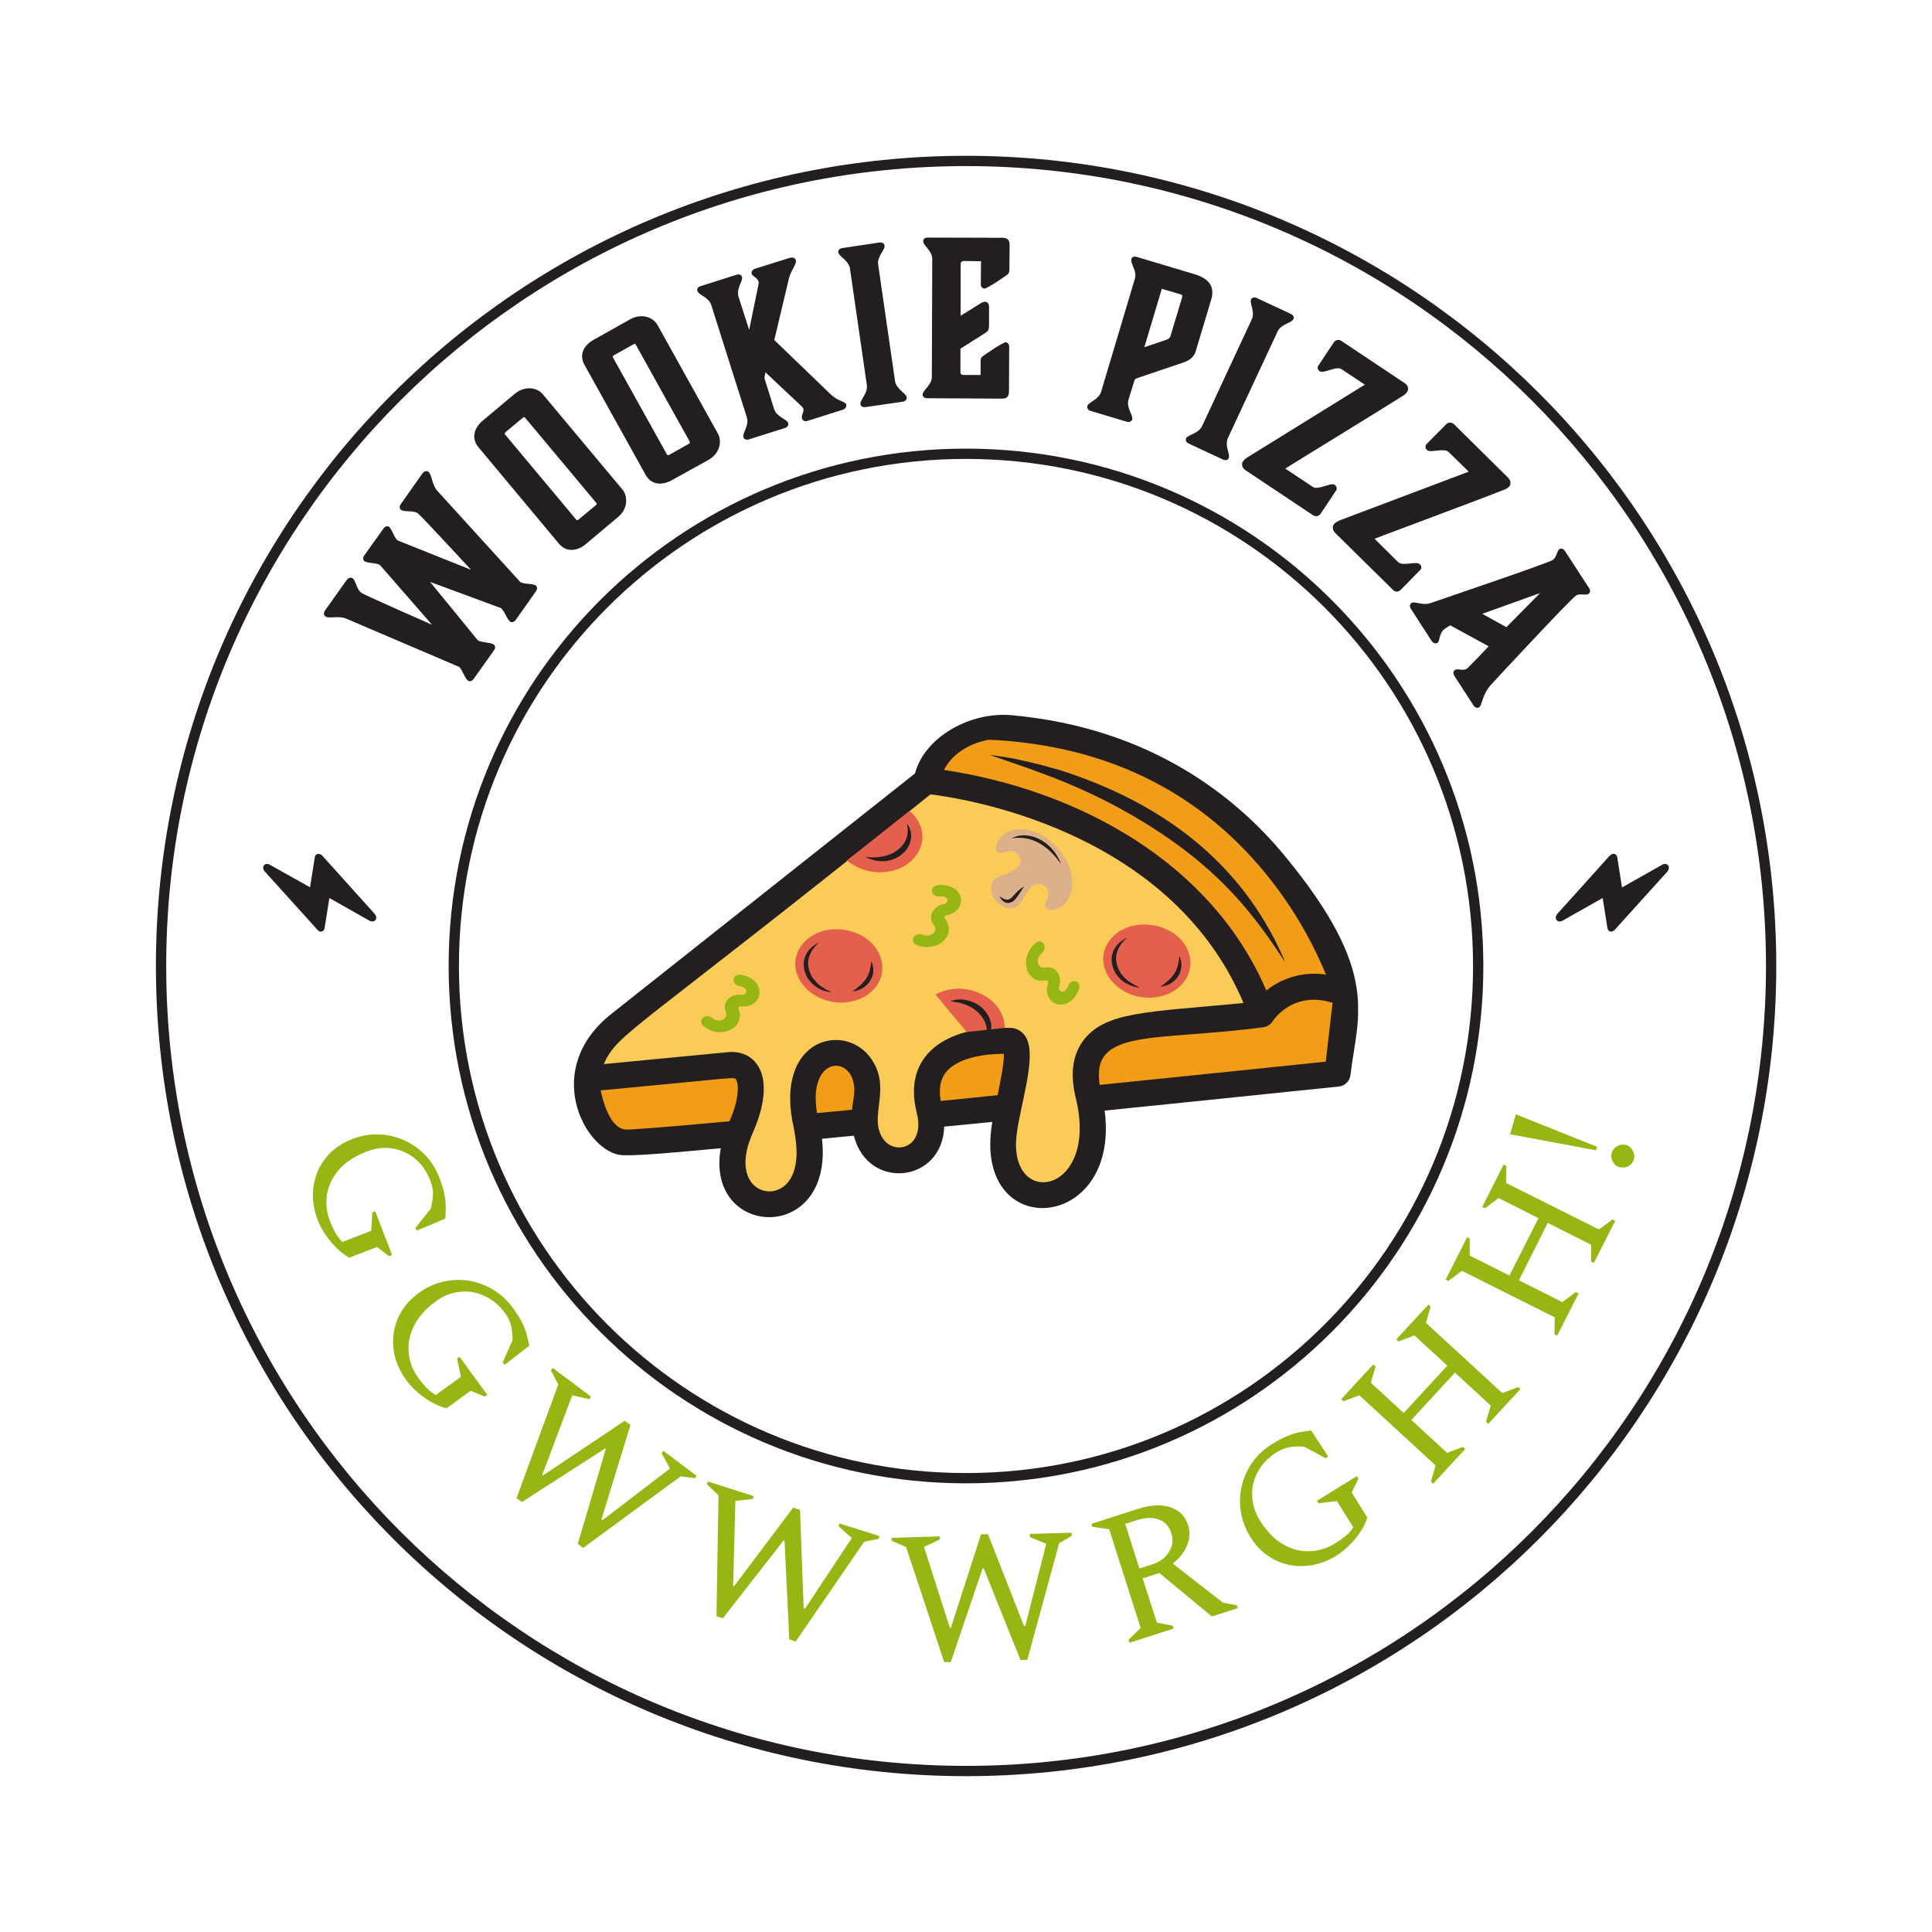
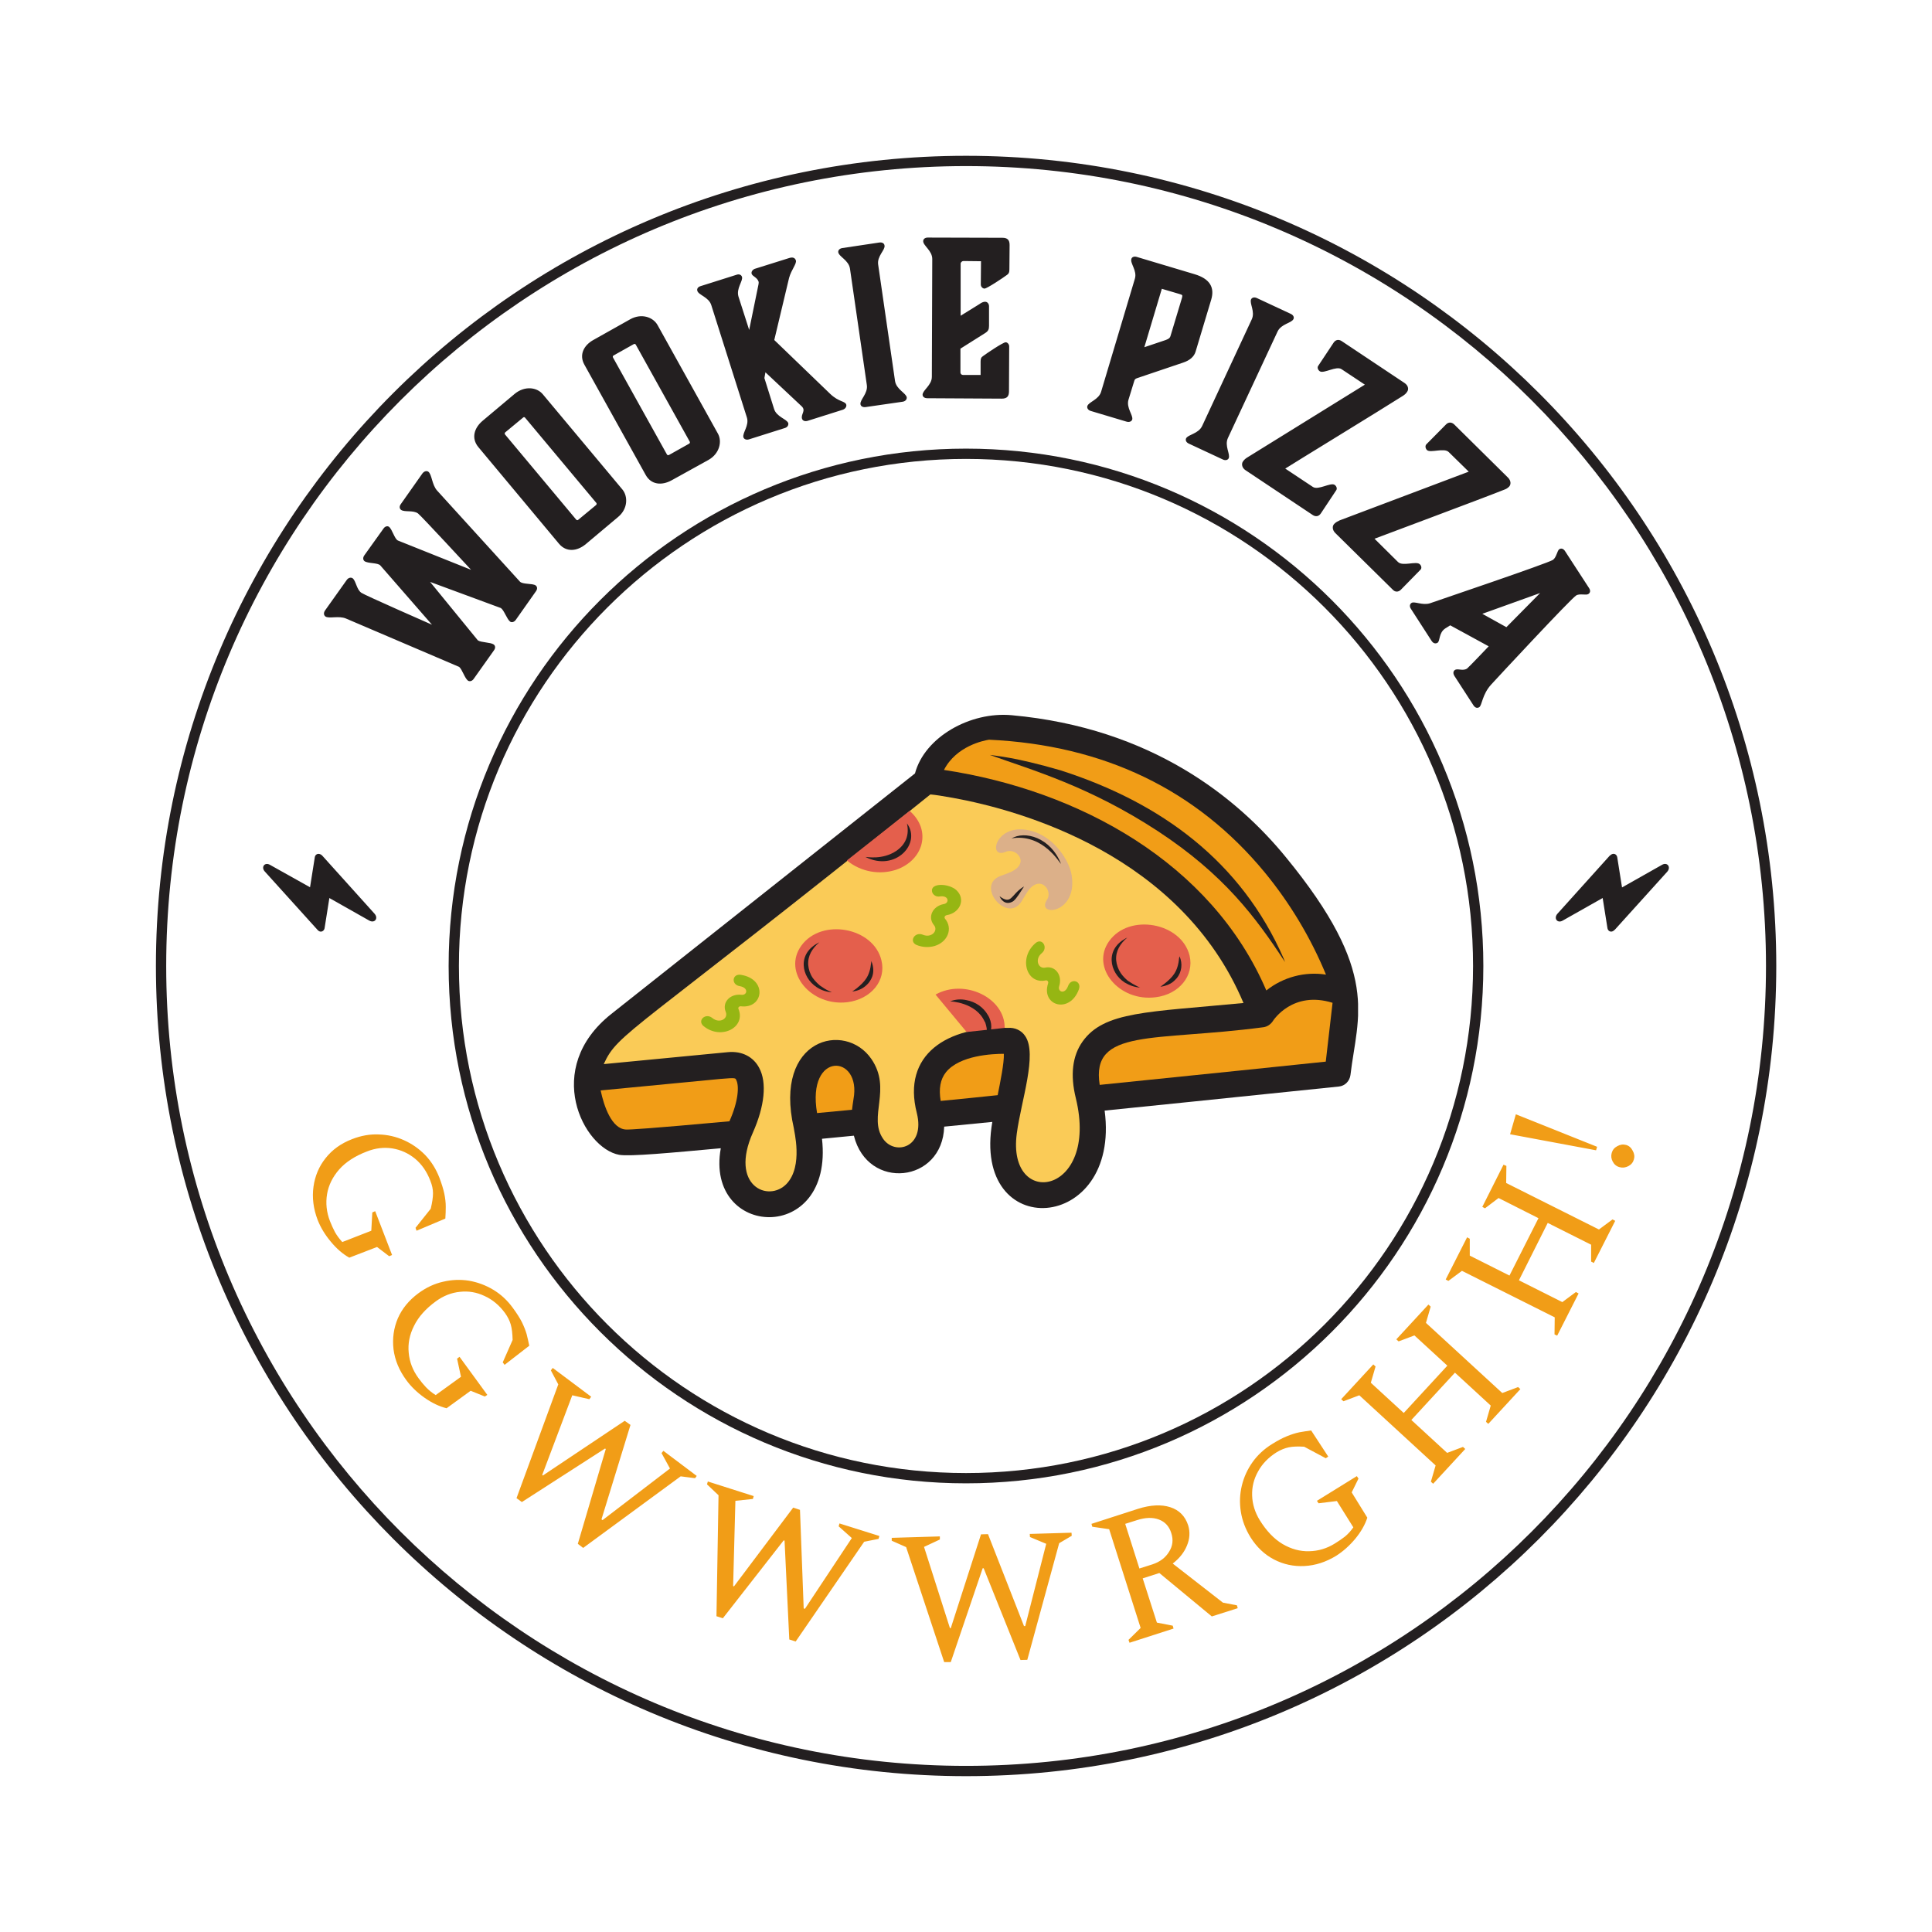
<svg xmlns="http://www.w3.org/2000/svg" version="1.1" viewBox="0 0 9.392 9.392">
  <g transform="matrix(1,0,0,1,2.789958,3.474903)">
    <rect width="9.392" height="9.392" x="-2.79" y="-3.475" fill="transparent" />
    <g>
      <path d=" M -0.855 -0.847 C -0.872 -0.854 -0.883 -0.902 -0.899 -0.914 C -0.906 -0.919 -0.918 -0.917 -0.926 -0.905 L -1.019 -0.775 C -1.027 -0.764 -1.025 -0.752 -1.018 -0.747 C -1.002 -0.735 -0.953 -0.74 -0.941 -0.726 L -0.69 -0.438 C -0.69 -0.438 -1.018 -0.582 -1.033 -0.593 C -1.057 -0.609 -1.059 -0.651 -1.076 -0.664 C -1.084 -0.669 -1.096 -0.667 -1.104 -0.656 L -1.21 -0.507 C -1.218 -0.495 -1.216 -0.484 -1.208 -0.478 C -1.191 -0.466 -1.143 -0.483 -1.108 -0.468 L -0.558 -0.233 C -0.543 -0.221 -0.531 -0.178 -0.515 -0.166 C -0.507 -0.161 -0.495 -0.163 -0.487 -0.175 L -0.389 -0.313 C -0.38 -0.325 -0.382 -0.336 -0.39 -0.342 C -0.406 -0.353 -0.451 -0.351 -0.467 -0.362 L -0.699 -0.646 L -0.355 -0.519 C -0.339 -0.508 -0.326 -0.465 -0.31 -0.453 C -0.303 -0.448 -0.291 -0.45 -0.283 -0.461 L -0.185 -0.6 C -0.176 -0.612 -0.178 -0.623 -0.186 -0.629 C -0.202 -0.64 -0.25 -0.633 -0.263 -0.648 L -0.665 -1.09 C -0.691 -1.119 -0.69 -1.169 -0.708 -1.182 C -0.716 -1.187 -0.727 -1.185 -0.736 -1.174 L -0.841 -1.025 C -0.85 -1.013 -0.848 -1.002 -0.84 -0.996 C -0.822 -0.984 -0.782 -0.996 -0.758 -0.979 C -0.743 -0.968 -0.5 -0.705 -0.5 -0.705 M 0.058 -0.83 L 0.214 -0.961 C 0.263 -1.001 0.263 -1.062 0.236 -1.095 L -0.151 -1.558 C -0.18 -1.593 -0.239 -1.6 -0.287 -1.561 L -0.443 -1.43 C -0.485 -1.395 -0.5 -1.345 -0.465 -1.302 L -0.072 -0.831 C -0.037 -0.79 0.015 -0.794 0.058 -0.83 M 0.011 -0.949 L -0.335 -1.363 C -0.337 -1.366 -0.337 -1.37 -0.334 -1.373 L -0.247 -1.445 C -0.244 -1.448 -0.24 -1.448 -0.237 -1.444 L 0.109 -1.03 C 0.111 -1.028 0.111 -1.023 0.108 -1.02 L 0.021 -0.948 C 0.018 -0.945 0.013 -0.946 0.011 -0.949 M 0.475 -1.14 L 0.654 -1.239 C 0.709 -1.27 0.721 -1.33 0.7 -1.367 L 0.407 -1.894 C 0.385 -1.934 0.328 -1.953 0.274 -1.923 L 0.096 -1.823 C 0.048 -1.797 0.024 -1.75 0.051 -1.702 L 0.349 -1.166 C 0.375 -1.119 0.426 -1.113 0.475 -1.14 M 0.452 -1.266 L 0.19 -1.737 C 0.188 -1.741 0.189 -1.745 0.193 -1.747 L 0.291 -1.802 C 0.295 -1.804 0.299 -1.803 0.301 -1.799 L 0.563 -1.328 C 0.565 -1.325 0.564 -1.32 0.56 -1.318 L 0.462 -1.263 C 0.458 -1.261 0.453 -1.263 0.452 -1.266 M 1.324 -1.508 C 1.318 -1.526 1.288 -1.52 1.246 -1.56 L 0.974 -1.822 L 1.046 -2.124 C 1.057 -2.164 1.084 -2.193 1.079 -2.209 C 1.075 -2.221 1.065 -2.226 1.048 -2.221 L 0.879 -2.168 C 0.869 -2.164 0.861 -2.154 0.864 -2.144 C 0.868 -2.131 0.891 -2.127 0.898 -2.105 C 0.899 -2.101 0.897 -2.091 0.897 -2.091 L 0.852 -1.871 L 0.8 -2.033 C 0.788 -2.073 0.823 -2.109 0.817 -2.129 C 0.814 -2.139 0.803 -2.144 0.79 -2.139 L 0.616 -2.084 C 0.602 -2.08 0.597 -2.07 0.6 -2.061 C 0.606 -2.04 0.656 -2.031 0.668 -1.991 L 0.841 -1.445 C 0.853 -1.406 0.818 -1.37 0.824 -1.349 C 0.827 -1.34 0.838 -1.335 0.851 -1.339 L 1.025 -1.394 C 1.039 -1.398 1.044 -1.409 1.042 -1.418 C 1.035 -1.438 0.985 -1.448 0.973 -1.487 L 0.926 -1.637 L 0.931 -1.665 L 1.108 -1.499 C 1.129 -1.478 1.102 -1.461 1.109 -1.439 C 1.112 -1.43 1.122 -1.425 1.136 -1.429 L 1.307 -1.483 C 1.321 -1.488 1.326 -1.499 1.324 -1.508 M 1.479 -2.189 C 1.473 -2.23 1.514 -2.26 1.51 -2.281 C 1.509 -2.291 1.5 -2.298 1.485 -2.296 L 1.305 -2.269 C 1.291 -2.267 1.284 -2.258 1.285 -2.249 C 1.288 -2.227 1.336 -2.21 1.342 -2.169 L 1.424 -1.603 C 1.43 -1.562 1.39 -1.532 1.393 -1.51 C 1.394 -1.501 1.403 -1.494 1.418 -1.496 L 1.598 -1.522 C 1.612 -1.524 1.619 -1.534 1.618 -1.543 C 1.615 -1.564 1.567 -1.582 1.561 -1.623 M 2.08 -1.537 C 2.105 -1.537 2.115 -1.548 2.115 -1.572 L 2.116 -1.791 C 2.116 -1.802 2.107 -1.811 2.099 -1.811 C 2.086 -1.811 2.005 -1.756 1.989 -1.744 C 1.98 -1.738 1.977 -1.732 1.977 -1.717 L 1.977 -1.652 L 1.892 -1.652 C 1.885 -1.652 1.879 -1.657 1.879 -1.664 L 1.879 -1.78 L 1.998 -1.855 C 2.014 -1.865 2.018 -1.873 2.018 -1.891 L 2.018 -1.986 C 2.018 -1.997 2.011 -2.008 1.999 -2.008 C 1.991 -2.008 1.981 -2.004 1.972 -1.997 L 1.88 -1.94 L 1.88 -2.193 C 1.88 -2.2 1.887 -2.206 1.894 -2.206 L 1.979 -2.205 L 1.978 -2.092 C 1.978 -2.08 1.988 -2.072 1.996 -2.072 C 2.008 -2.072 2.089 -2.126 2.106 -2.139 C 2.114 -2.145 2.117 -2.15 2.117 -2.166 L 2.118 -2.284 C 2.118 -2.308 2.108 -2.319 2.083 -2.319 L 1.72 -2.32 C 1.706 -2.32 1.698 -2.312 1.698 -2.303 C 1.697 -2.281 1.742 -2.257 1.742 -2.216 L 1.74 -1.643 C 1.74 -1.602 1.695 -1.578 1.695 -1.556 C 1.695 -1.547 1.703 -1.539 1.718 -1.539 M 2.946 -2.045 C 2.959 -2.041 2.959 -2.04 2.956 -2.027 L 2.9 -1.841 C 2.898 -1.834 2.894 -1.828 2.877 -1.822 L 2.773 -1.787 L 2.858 -2.071 M 2.687 -1.425 C 2.701 -1.421 2.711 -1.427 2.714 -1.435 C 2.72 -1.456 2.684 -1.492 2.696 -1.532 L 2.724 -1.623 C 2.726 -1.631 2.73 -1.634 2.739 -1.637 L 2.961 -1.712 C 2.995 -1.723 3.015 -1.742 3.022 -1.765 L 3.098 -2.018 C 3.116 -2.078 3.091 -2.12 3.017 -2.142 L 2.736 -2.226 C 2.723 -2.23 2.712 -2.225 2.71 -2.216 C 2.703 -2.195 2.739 -2.159 2.727 -2.12 L 2.563 -1.571 C 2.552 -1.532 2.502 -1.521 2.496 -1.501 C 2.493 -1.492 2.499 -1.481 2.513 -1.477 M 3.421 -1.864 C 3.439 -1.901 3.489 -1.904 3.498 -1.924 C 3.502 -1.932 3.498 -1.943 3.485 -1.949 L 3.32 -2.026 C 3.307 -2.032 3.296 -2.028 3.292 -2.02 C 3.283 -2 3.313 -1.96 3.295 -1.922 L 3.054 -1.404 C 3.036 -1.366 2.986 -1.363 2.976 -1.344 C 2.972 -1.335 2.976 -1.324 2.99 -1.318 L 3.155 -1.241 C 3.168 -1.235 3.179 -1.239 3.183 -1.247 C 3.192 -1.267 3.162 -1.307 3.179 -1.345 M 3.458 -1.197 C 3.479 -1.211 3.94 -1.493 4.029 -1.55 C 4.038 -1.556 4.044 -1.56 4.051 -1.571 C 4.059 -1.583 4.056 -1.601 4.038 -1.613 L 3.732 -1.817 C 3.718 -1.826 3.703 -1.824 3.693 -1.809 L 3.618 -1.696 C 3.613 -1.689 3.616 -1.677 3.626 -1.67 C 3.646 -1.657 3.706 -1.698 3.732 -1.68 L 3.845 -1.605 L 3.275 -1.252 C 3.265 -1.246 3.259 -1.241 3.252 -1.231 C 3.244 -1.219 3.248 -1.2 3.265 -1.189 L 3.592 -0.971 C 3.606 -0.962 3.621 -0.964 3.631 -0.979 L 3.706 -1.092 C 3.711 -1.099 3.708 -1.111 3.698 -1.118 C 3.678 -1.131 3.618 -1.09 3.592 -1.108 M 3.892 -0.856 C 3.915 -0.865 4.422 -1.054 4.519 -1.093 C 4.53 -1.097 4.537 -1.1 4.546 -1.109 C 4.556 -1.119 4.556 -1.138 4.541 -1.153 L 4.279 -1.412 C 4.267 -1.423 4.252 -1.424 4.24 -1.412 L 4.144 -1.315 C 4.138 -1.309 4.138 -1.296 4.147 -1.287 C 4.164 -1.271 4.231 -1.3 4.253 -1.277 L 4.35 -1.182 L 3.722 -0.945 C 3.712 -0.94 3.705 -0.937 3.696 -0.928 C 3.686 -0.918 3.686 -0.899 3.701 -0.884 L 3.981 -0.608 C 3.992 -0.596 4.008 -0.596 4.02 -0.608 L 4.115 -0.705 C 4.122 -0.711 4.121 -0.724 4.112 -0.732 C 4.095 -0.749 4.029 -0.72 4.006 -0.743 M 4.416 -0.491 L 4.697 -0.592 L 4.533 -0.426 M 4.459 -0.147 C 4.488 -0.179 4.845 -0.563 4.872 -0.58 C 4.888 -0.591 4.921 -0.58 4.931 -0.587 C 4.941 -0.593 4.943 -0.604 4.935 -0.616 L 4.818 -0.796 C 4.81 -0.808 4.8 -0.811 4.79 -0.805 C 4.78 -0.798 4.776 -0.764 4.759 -0.753 C 4.733 -0.736 4.192 -0.553 4.161 -0.542 C 4.125 -0.531 4.086 -0.553 4.072 -0.544 C 4.063 -0.538 4.061 -0.527 4.069 -0.515 L 4.169 -0.36 C 4.178 -0.346 4.189 -0.345 4.198 -0.35 C 4.212 -0.359 4.203 -0.398 4.236 -0.42 L 4.26 -0.435 L 4.447 -0.333 C 4.447 -0.333 4.348 -0.229 4.342 -0.225 C 4.321 -0.211 4.297 -0.227 4.283 -0.218 C 4.275 -0.213 4.272 -0.202 4.281 -0.188 L 4.373 -0.046 C 4.381 -0.034 4.391 -0.031 4.401 -0.037 C 4.415 -0.046 4.415 -0.099 4.459 -0.147" fill="#231f20" fill-rule="nonzero" />
    </g>
    <g>
-       <path d=" M -1.246 2.455 Q -1.277 2.373 -1.266 2.294 Q -1.255 2.215 -1.207 2.155 Q -1.159 2.094 -1.079 2.063 Q -1.013 2.037 -0.948 2.04 Q -0.884 2.042 -0.826 2.068 Q -0.768 2.094 -0.723 2.14 Q -0.679 2.186 -0.654 2.25 Q -0.637 2.295 -0.63 2.328 Q -0.623 2.362 -0.623 2.391 Q -0.623 2.419 -0.625 2.449 L -0.765 2.508 L -0.77 2.494 L -0.696 2.401 Q -0.685 2.355 -0.685 2.326 Q -0.685 2.297 -0.698 2.265 Q -0.723 2.199 -0.772 2.158 Q -0.821 2.118 -0.882 2.108 Q -0.944 2.098 -1.007 2.123 Q -1.093 2.156 -1.141 2.21 Q -1.189 2.265 -1.2 2.33 Q -1.211 2.396 -1.186 2.461 Q -1.175 2.489 -1.162 2.514 Q -1.148 2.539 -1.126 2.563 L -0.985 2.508 L -0.98 2.419 L -0.966 2.413 L -0.884 2.626 L -0.898 2.632 L -0.957 2.587 L -1.092 2.639 Q -1.14 2.612 -1.182 2.561 Q -1.224 2.511 -1.246 2.455 M -0.815 3.234 Q -0.867 3.163 -0.877 3.084 Q -0.886 3.005 -0.856 2.934 Q -0.825 2.863 -0.756 2.812 Q -0.699 2.77 -0.636 2.756 Q -0.573 2.741 -0.51 2.751 Q -0.447 2.762 -0.392 2.795 Q -0.337 2.828 -0.297 2.883 Q -0.269 2.921 -0.253 2.952 Q -0.238 2.983 -0.23 3.01 Q -0.223 3.038 -0.217 3.067 L -0.337 3.16 L -0.346 3.148 L -0.298 3.039 Q -0.299 2.992 -0.307 2.964 Q -0.315 2.936 -0.335 2.908 Q -0.377 2.851 -0.435 2.825 Q -0.492 2.798 -0.554 2.805 Q -0.616 2.811 -0.671 2.851 Q -0.745 2.905 -0.777 2.97 Q -0.81 3.035 -0.803 3.102 Q -0.797 3.168 -0.756 3.224 Q -0.738 3.249 -0.719 3.269 Q -0.699 3.29 -0.672 3.307 L -0.549 3.218 L -0.568 3.13 L -0.556 3.121 L -0.421 3.306 L -0.433 3.314 L -0.502 3.286 L -0.619 3.371 Q -0.672 3.358 -0.726 3.32 Q -0.78 3.282 -0.815 3.234 M -0.279 3.808 L -0.076 3.255 L -0.112 3.187 L -0.103 3.175 L 0.084 3.315 L 0.075 3.327 L -0.008 3.308 L -0.154 3.695 L -0.151 3.698 L 0.247 3.432 L 0.275 3.452 L 0.134 3.911 L 0.139 3.915 L 0.467 3.664 L 0.426 3.589 L 0.435 3.578 L 0.597 3.7 L 0.589 3.711 L 0.519 3.702 L 0.045 4.05 L 0.019 4.03 L 0.155 3.569 L 0.151 3.567 L -0.253 3.827 L -0.279 3.808 M 0.693 4.382 L 0.703 3.794 L 0.647 3.741 L 0.651 3.727 L 0.874 3.798 L 0.87 3.812 L 0.785 3.821 L 0.774 4.235 L 0.778 4.237 L 1.066 3.854 L 1.099 3.865 L 1.117 4.344 L 1.123 4.346 L 1.351 4.002 L 1.287 3.945 L 1.291 3.931 L 1.485 3.992 L 1.481 4.006 L 1.411 4.02 L 1.078 4.505 L 1.047 4.495 L 1.024 4.015 L 1.02 4.013 L 0.724 4.392 L 0.693 4.382 M 1.8 4.605 L 1.615 4.046 L 1.545 4.015 L 1.545 4.001 L 1.779 3.994 L 1.779 4.009 L 1.702 4.045 L 1.828 4.44 L 1.832 4.44 L 1.979 3.984 L 2.013 3.983 L 2.188 4.43 L 2.194 4.43 L 2.296 4.03 L 2.217 3.997 L 2.216 3.982 L 2.419 3.976 L 2.42 3.991 L 2.359 4.027 L 2.204 4.594 L 2.171 4.595 L 1.992 4.149 L 1.987 4.149 L 1.832 4.605 L 1.8 4.605 M 2.701 4.511 L 2.696 4.497 L 2.755 4.439 L 2.602 3.959 L 2.52 3.947 L 2.516 3.933 L 2.742 3.86 Q 2.834 3.831 2.899 3.852 Q 2.964 3.873 2.986 3.94 Q 3.001 3.989 2.98 4.039 Q 2.96 4.088 2.911 4.126 L 3.155 4.316 L 3.223 4.329 L 3.227 4.343 L 3.101 4.383 L 2.846 4.172 L 2.765 4.198 L 2.834 4.413 L 2.911 4.428 L 2.915 4.442 L 2.701 4.511 M 2.737 3.915 L 2.68 3.933 L 2.749 4.15 L 2.812 4.13 Q 2.867 4.112 2.893 4.069 Q 2.92 4.027 2.904 3.978 Q 2.889 3.929 2.844 3.912 Q 2.799 3.895 2.737 3.915 M 3.706 4.088 Q 3.631 4.134 3.551 4.138 Q 3.472 4.142 3.403 4.106 Q 3.334 4.07 3.289 3.998 Q 3.252 3.938 3.242 3.873 Q 3.232 3.809 3.247 3.747 Q 3.262 3.685 3.299 3.633 Q 3.336 3.581 3.394 3.545 Q 3.434 3.52 3.466 3.507 Q 3.498 3.494 3.526 3.488 Q 3.554 3.483 3.584 3.479 L 3.667 3.606 L 3.655 3.614 L 3.55 3.558 Q 3.503 3.555 3.475 3.561 Q 3.446 3.567 3.416 3.585 Q 3.356 3.623 3.326 3.678 Q 3.295 3.733 3.297 3.795 Q 3.299 3.858 3.334 3.915 Q 3.383 3.994 3.445 4.031 Q 3.508 4.068 3.574 4.066 Q 3.641 4.065 3.7 4.028 Q 3.726 4.012 3.748 3.995 Q 3.77 3.977 3.789 3.95 L 3.709 3.822 L 3.62 3.833 L 3.612 3.821 L 3.806 3.701 L 3.814 3.713 L 3.781 3.78 L 3.857 3.903 Q 3.84 3.955 3.798 4.006 Q 3.756 4.056 3.706 4.088 M 4.177 3.738 L 4.166 3.728 L 4.189 3.649 L 3.818 3.308 L 3.741 3.337 L 3.73 3.327 L 3.886 3.158 L 3.897 3.168 L 3.874 3.247 L 4.034 3.394 L 4.246 3.164 L 4.086 3.017 L 4.009 3.046 L 3.998 3.036 L 4.154 2.867 L 4.165 2.877 L 4.142 2.956 L 4.513 3.297 L 4.59 3.268 L 4.601 3.278 L 4.445 3.447 L 4.434 3.437 L 4.457 3.358 L 4.283 3.198 L 4.071 3.428 L 4.245 3.588 L 4.322 3.559 L 4.333 3.569 L 4.177 3.738 M 4.78 3.018 L 4.767 3.012 L 4.768 2.929 L 4.317 2.703 L 4.251 2.752 L 4.238 2.745 L 4.342 2.54 L 4.355 2.547 L 4.355 2.629 L 4.548 2.726 L 4.689 2.447 L 4.495 2.349 L 4.429 2.399 L 4.416 2.392 L 4.519 2.187 L 4.533 2.193 L 4.532 2.276 L 4.983 2.502 L 5.049 2.453 L 5.062 2.46 L 4.958 2.665 L 4.945 2.658 L 4.945 2.576 L 4.734 2.47 L 4.594 2.749 L 4.805 2.855 L 4.871 2.806 L 4.884 2.813 L 4.78 3.018 M 4.969 2.117 L 4.551 2.039 L 4.579 1.942 L 4.974 2.1 L 4.969 2.117 M 5.153 2.161 Q 5.147 2.183 5.126 2.194 Q 5.105 2.205 5.083 2.199 Q 5.061 2.193 5.05 2.172 Q 5.039 2.152 5.045 2.13 Q 5.051 2.108 5.072 2.097 Q 5.093 2.085 5.115 2.091 Q 5.136 2.097 5.147 2.119 Q 5.159 2.14 5.153 2.161" fill="#96b613" fill-rule="nonzero" />
+       <path d=" M -1.246 2.455 Q -1.277 2.373 -1.266 2.294 Q -1.255 2.215 -1.207 2.155 Q -1.159 2.094 -1.079 2.063 Q -1.013 2.037 -0.948 2.04 Q -0.884 2.042 -0.826 2.068 Q -0.768 2.094 -0.723 2.14 Q -0.679 2.186 -0.654 2.25 Q -0.637 2.295 -0.63 2.328 Q -0.623 2.362 -0.623 2.391 Q -0.623 2.419 -0.625 2.449 L -0.765 2.508 L -0.77 2.494 L -0.696 2.401 Q -0.685 2.355 -0.685 2.326 Q -0.685 2.297 -0.698 2.265 Q -0.723 2.199 -0.772 2.158 Q -0.821 2.118 -0.882 2.108 Q -0.944 2.098 -1.007 2.123 Q -1.093 2.156 -1.141 2.21 Q -1.189 2.265 -1.2 2.33 Q -1.211 2.396 -1.186 2.461 Q -1.175 2.489 -1.162 2.514 Q -1.148 2.539 -1.126 2.563 L -0.985 2.508 L -0.98 2.419 L -0.966 2.413 L -0.884 2.626 L -0.898 2.632 L -0.957 2.587 L -1.092 2.639 Q -1.14 2.612 -1.182 2.561 Q -1.224 2.511 -1.246 2.455 M -0.815 3.234 Q -0.867 3.163 -0.877 3.084 Q -0.886 3.005 -0.856 2.934 Q -0.825 2.863 -0.756 2.812 Q -0.699 2.77 -0.636 2.756 Q -0.573 2.741 -0.51 2.751 Q -0.447 2.762 -0.392 2.795 Q -0.337 2.828 -0.297 2.883 Q -0.269 2.921 -0.253 2.952 Q -0.238 2.983 -0.23 3.01 Q -0.223 3.038 -0.217 3.067 L -0.337 3.16 L -0.346 3.148 L -0.298 3.039 Q -0.299 2.992 -0.307 2.964 Q -0.315 2.936 -0.335 2.908 Q -0.377 2.851 -0.435 2.825 Q -0.492 2.798 -0.554 2.805 Q -0.616 2.811 -0.671 2.851 Q -0.745 2.905 -0.777 2.97 Q -0.81 3.035 -0.803 3.102 Q -0.797 3.168 -0.756 3.224 Q -0.738 3.249 -0.719 3.269 Q -0.699 3.29 -0.672 3.307 L -0.549 3.218 L -0.568 3.13 L -0.556 3.121 L -0.421 3.306 L -0.433 3.314 L -0.502 3.286 L -0.619 3.371 Q -0.672 3.358 -0.726 3.32 Q -0.78 3.282 -0.815 3.234 M -0.279 3.808 L -0.076 3.255 L -0.112 3.187 L -0.103 3.175 L 0.084 3.315 L 0.075 3.327 L -0.008 3.308 L -0.154 3.695 L -0.151 3.698 L 0.247 3.432 L 0.275 3.452 L 0.134 3.911 L 0.139 3.915 L 0.467 3.664 L 0.426 3.589 L 0.435 3.578 L 0.597 3.7 L 0.589 3.711 L 0.519 3.702 L 0.045 4.05 L 0.019 4.03 L 0.155 3.569 L 0.151 3.567 L -0.253 3.827 L -0.279 3.808 M 0.693 4.382 L 0.703 3.794 L 0.647 3.741 L 0.651 3.727 L 0.874 3.798 L 0.87 3.812 L 0.785 3.821 L 0.774 4.235 L 0.778 4.237 L 1.066 3.854 L 1.099 3.865 L 1.117 4.344 L 1.123 4.346 L 1.351 4.002 L 1.287 3.945 L 1.291 3.931 L 1.485 3.992 L 1.481 4.006 L 1.411 4.02 L 1.078 4.505 L 1.047 4.495 L 1.024 4.015 L 1.02 4.013 L 0.724 4.392 L 0.693 4.382 M 1.8 4.605 L 1.615 4.046 L 1.545 4.015 L 1.545 4.001 L 1.779 3.994 L 1.779 4.009 L 1.702 4.045 L 1.828 4.44 L 1.832 4.44 L 1.979 3.984 L 2.013 3.983 L 2.188 4.43 L 2.194 4.43 L 2.296 4.03 L 2.217 3.997 L 2.216 3.982 L 2.419 3.976 L 2.42 3.991 L 2.359 4.027 L 2.204 4.594 L 2.171 4.595 L 1.992 4.149 L 1.987 4.149 L 1.832 4.605 L 1.8 4.605 M 2.701 4.511 L 2.696 4.497 L 2.755 4.439 L 2.602 3.959 L 2.52 3.947 L 2.516 3.933 L 2.742 3.86 Q 2.834 3.831 2.899 3.852 Q 2.964 3.873 2.986 3.94 Q 3.001 3.989 2.98 4.039 Q 2.96 4.088 2.911 4.126 L 3.155 4.316 L 3.223 4.329 L 3.227 4.343 L 3.101 4.383 L 2.846 4.172 L 2.765 4.198 L 2.834 4.413 L 2.911 4.428 L 2.915 4.442 L 2.701 4.511 M 2.737 3.915 L 2.68 3.933 L 2.749 4.15 L 2.812 4.13 Q 2.867 4.112 2.893 4.069 Q 2.92 4.027 2.904 3.978 Q 2.889 3.929 2.844 3.912 Q 2.799 3.895 2.737 3.915 M 3.706 4.088 Q 3.631 4.134 3.551 4.138 Q 3.472 4.142 3.403 4.106 Q 3.334 4.07 3.289 3.998 Q 3.252 3.938 3.242 3.873 Q 3.232 3.809 3.247 3.747 Q 3.262 3.685 3.299 3.633 Q 3.336 3.581 3.394 3.545 Q 3.434 3.52 3.466 3.507 Q 3.498 3.494 3.526 3.488 Q 3.554 3.483 3.584 3.479 L 3.667 3.606 L 3.655 3.614 L 3.55 3.558 Q 3.503 3.555 3.475 3.561 Q 3.446 3.567 3.416 3.585 Q 3.356 3.623 3.326 3.678 Q 3.295 3.733 3.297 3.795 Q 3.299 3.858 3.334 3.915 Q 3.383 3.994 3.445 4.031 Q 3.508 4.068 3.574 4.066 Q 3.641 4.065 3.7 4.028 Q 3.726 4.012 3.748 3.995 Q 3.77 3.977 3.789 3.95 L 3.709 3.822 L 3.62 3.833 L 3.612 3.821 L 3.806 3.701 L 3.814 3.713 L 3.781 3.78 L 3.857 3.903 Q 3.84 3.955 3.798 4.006 Q 3.756 4.056 3.706 4.088 M 4.177 3.738 L 4.166 3.728 L 4.189 3.649 L 3.818 3.308 L 3.741 3.337 L 3.73 3.327 L 3.886 3.158 L 3.897 3.168 L 3.874 3.247 L 4.034 3.394 L 4.246 3.164 L 4.086 3.017 L 4.009 3.046 L 3.998 3.036 L 4.154 2.867 L 4.165 2.877 L 4.142 2.956 L 4.513 3.297 L 4.59 3.268 L 4.601 3.278 L 4.445 3.447 L 4.434 3.437 L 4.457 3.358 L 4.283 3.198 L 4.071 3.428 L 4.245 3.588 L 4.322 3.559 L 4.333 3.569 L 4.177 3.738 M 4.78 3.018 L 4.767 3.012 L 4.768 2.929 L 4.317 2.703 L 4.251 2.752 L 4.238 2.745 L 4.342 2.54 L 4.355 2.547 L 4.355 2.629 L 4.548 2.726 L 4.689 2.447 L 4.495 2.349 L 4.429 2.399 L 4.416 2.392 L 4.519 2.187 L 4.533 2.193 L 4.532 2.276 L 4.983 2.502 L 5.049 2.453 L 5.062 2.46 L 4.958 2.665 L 4.945 2.658 L 4.945 2.576 L 4.734 2.47 L 4.594 2.749 L 4.805 2.855 L 4.871 2.806 L 4.884 2.813 L 4.78 3.018 M 4.969 2.117 L 4.551 2.039 L 4.579 1.942 L 4.974 2.1 L 4.969 2.117 M 5.153 2.161 Q 5.147 2.183 5.126 2.194 Q 5.105 2.205 5.083 2.199 Q 5.061 2.193 5.05 2.172 Q 5.039 2.152 5.045 2.13 Q 5.051 2.108 5.072 2.097 Q 5.093 2.085 5.115 2.091 Q 5.136 2.097 5.147 2.119 Q 5.159 2.14 5.153 2.161" fill="#f19d17" fill-rule="nonzero" />
    </g>
    <g clip-path="url(#SvgjsClipPath1004)">
      <g clip-path="url(#SvgjsClipPath100031868091-b3c4-4bd4-82e5-086cd740fd88)">
        <path d=" M 3.46 0.691 C 3.227 0.406 2.81 0.064 2.129 0.002 C 1.927 -0.017 1.705 0.108 1.658 0.285 L 0.182 1.454 C -0.154 1.72 0.046 2.107 0.22 2.139 C 0.272 2.148 0.475 2.129 0.714 2.107 C 0.635 2.545 1.264 2.578 1.206 2.061 C 1.256 2.056 1.308 2.051 1.361 2.046 C 1.428 2.315 1.792 2.276 1.8 2.002 C 1.878 1.994 1.956 1.987 2.034 1.979 C 1.931 2.569 2.659 2.522 2.58 1.924 C 3.202 1.861 3.713 1.807 3.719 1.807 C 3.748 1.804 3.771 1.781 3.775 1.751 C 3.809 1.461 3.924 1.256 3.46 0.691 Z" fill="#231f20" transform="matrix(1,0,0,1,0,0)" fill-rule="nonzero" />
      </g>
      <g clip-path="url(#SvgjsClipPath100031868091-b3c4-4bd4-82e5-086cd740fd88)">
        <path d=" M 2.018 0.121 C 2.576 0.147 3.027 0.364 3.359 0.767 C 3.482 0.917 3.582 1.084 3.656 1.263 C 3.553 1.247 3.448 1.275 3.366 1.34 C 3.1 0.72 2.456 0.367 1.799 0.268 C 1.859 0.151 1.993 0.125 2.018 0.121 Z" fill="#f19d17" transform="matrix(1,0,0,1,0,0)" fill-rule="nonzero" />
      </g>
      <g clip-path="url(#SvgjsClipPath100031868091-b3c4-4bd4-82e5-086cd740fd88)">
        <path d=" M 3.457 1.202 C 3.315 0.985 3.161 0.777 2.838 0.565 C 2.504 0.347 2.231 0.27 2.022 0.195 C 2.05 0.2 2.139 0.204 2.366 0.27 C 2.855 0.427 3.244 0.713 3.45 1.184 Z" fill="#231f20" transform="matrix(1,0,0,1,0,0)" fill-rule="nonzero" />
      </g>
      <g clip-path="url(#SvgjsClipPath100031868091-b3c4-4bd4-82e5-086cd740fd88)">
        <path d=" M 0.253 2.016 C 0.184 2.013 0.146 1.903 0.13 1.826 C 0.811 1.762 0.78 1.758 0.789 1.775 C 0.804 1.803 0.8 1.878 0.756 1.976 C 0.361 2.012 0.271 2.017 0.253 2.016 Z" fill="#f19d17" transform="matrix(1,0,0,1,0,0)" fill-rule="nonzero" />
      </g>
      <g clip-path="url(#SvgjsClipPath100031868091-b3c4-4bd4-82e5-086cd740fd88)">
        <path d=" M 1.182 1.936 C 1.13 1.632 1.4 1.65 1.359 1.869 C 1.356 1.887 1.354 1.904 1.352 1.92 C 1.295 1.925 1.238 1.931 1.182 1.936 Z" fill="#f19d17" transform="matrix(1,0,0,1,0,0)" fill-rule="nonzero" />
      </g>
      <g clip-path="url(#SvgjsClipPath100031868091-b3c4-4bd4-82e5-086cd740fd88)">
        <path d=" M 1.809 1.737 C 1.876 1.655 2.035 1.648 2.09 1.648 C 2.092 1.692 2.073 1.783 2.06 1.849 C 1.967 1.859 1.875 1.868 1.783 1.877 C 1.773 1.818 1.781 1.772 1.809 1.737 Z" fill="#f19d17" transform="matrix(1,0,0,1,0,0)" fill-rule="nonzero" />
      </g>
      <g clip-path="url(#SvgjsClipPath100031868091-b3c4-4bd4-82e5-086cd740fd88)">
        <path d=" M 2.153 2.035 C 2.174 1.877 2.254 1.65 2.194 1.562 C 2.176 1.534 2.143 1.519 2.109 1.522 C 1.814 1.512 1.594 1.652 1.667 1.936 C 1.709 2.105 1.56 2.144 1.503 2.061 C 1.429 1.954 1.547 1.82 1.446 1.673 C 1.319 1.488 0.969 1.572 1.069 2.009 C 1.069 2.02 1.116 2.193 1.034 2.28 C 0.945 2.373 0.755 2.289 0.87 2.031 C 0.927 1.903 0.939 1.788 0.901 1.717 C 0.874 1.665 0.82 1.633 0.748 1.64 L 0.145 1.698 C 0.216 1.542 0.273 1.56 1.733 0.387 C 1.756 0.389 1.795 0.395 1.844 0.404 C 2.173 0.464 2.952 0.681 3.255 1.401 C 2.788 1.446 2.578 1.441 2.473 1.588 C 2.423 1.658 2.412 1.751 2.44 1.864 C 2.555 2.337 2.103 2.406 2.153 2.035 Z" fill="#facb57" transform="matrix(1,0,0,1,0,0)" fill-rule="nonzero" />
      </g>
      <g clip-path="url(#SvgjsClipPath100031868091-b3c4-4bd4-82e5-086cd740fd88)">
        <path d=" M 2.556 1.799 C 2.512 1.522 2.82 1.589 3.35 1.519 C 3.369 1.517 3.386 1.506 3.397 1.49 C 3.401 1.483 3.495 1.34 3.688 1.4 L 3.655 1.686 C 3.51 1.701 3.07 1.747 2.556 1.799 Z" fill="#f19d17" transform="matrix(1,0,0,1,0,0)" fill-rule="nonzero" />
      </g>
      <g clip-path="url(#SvgjsClipPath100031868091-b3c4-4bd4-82e5-086cd740fd88)">
        <path d=" M 1.327 0.708 C 1.394 0.763 1.485 0.78 1.567 0.753 C 1.699 0.707 1.741 0.562 1.632 0.467 Z" fill="#e45f4c" transform="matrix(1,0,0,1,0,0)" fill-rule="nonzero" />
      </g>
      <g clip-path="url(#SvgjsClipPath100031868091-b3c4-4bd4-82e5-086cd740fd88)">
        <path d=" M 1.619 0.528 C 1.691 0.625 1.563 0.765 1.417 0.691 C 1.422 0.69 1.5 0.707 1.568 0.661 C 1.611 0.631 1.632 0.587 1.619 0.528 Z" fill="#231f20" transform="matrix(1,0,0,1,0,0)" fill-rule="nonzero" />
      </g>
      <g clip-path="url(#SvgjsClipPath100031868091-b3c4-4bd4-82e5-086cd740fd88)">
        <path d=" M 1.758 1.36 L 1.909 1.542 L 2.094 1.522 C 2.096 1.376 1.899 1.281 1.758 1.36 Z" fill="#e45f4c" transform="matrix(1,0,0,1,0,0)" fill-rule="nonzero" />
      </g>
      <g clip-path="url(#SvgjsClipPath100031868091-b3c4-4bd4-82e5-086cd740fd88)">
        <path d=" M 1.829 1.393 C 1.854 1.383 1.882 1.381 1.908 1.387 C 1.952 1.395 1.99 1.421 2.012 1.459 C 2.018 1.468 2.022 1.478 2.025 1.488 C 2.036 1.526 2.024 1.567 1.994 1.594 L 2 1.58 C 2.008 1.549 2.012 1.535 2 1.497 C 1.999 1.495 1.997 1.49 1.997 1.492 C 1.955 1.397 1.83 1.393 1.829 1.393 Z" fill="#231f20" transform="matrix(1,0,0,1,0,0)" fill-rule="nonzero" />
      </g>
      <g clip-path="url(#SvgjsClipPath100031868091-b3c4-4bd4-82e5-086cd740fd88)">
        <path d=" M 2.993 1.171 C 2.954 1.01 2.7 0.963 2.602 1.1 C 2.51 1.228 2.65 1.396 2.828 1.373 C 2.942 1.359 3.016 1.268 2.993 1.171 Z" fill="#e45f4c" transform="matrix(1,0,0,1,0,0)" fill-rule="nonzero" />
      </g>
      <g clip-path="url(#SvgjsClipPath100031868091-b3c4-4bd4-82e5-086cd740fd88)">
        <path d=" M 2.752 1.326 C 2.725 1.324 2.7 1.315 2.677 1.301 C 2.604 1.254 2.578 1.137 2.69 1.083 C 2.656 1.112 2.633 1.148 2.636 1.193 C 2.638 1.215 2.646 1.237 2.658 1.255 C 2.668 1.27 2.68 1.282 2.693 1.293 C 2.708 1.303 2.723 1.312 2.739 1.32 C 2.747 1.324 2.752 1.326 2.752 1.326 Z" fill="#231f20" transform="matrix(1,0,0,1,0,0)" fill-rule="nonzero" />
      </g>
      <g clip-path="url(#SvgjsClipPath100031868091-b3c4-4bd4-82e5-086cd740fd88)">
        <path d=" M 2.944 1.174 C 2.96 1.209 2.955 1.25 2.931 1.28 C 2.924 1.285 2.909 1.314 2.851 1.322 C 2.863 1.313 2.87 1.308 2.87 1.308 C 2.911 1.275 2.936 1.249 2.942 1.182 C 2.943 1.177 2.944 1.174 2.944 1.174 Z" fill="#231f20" transform="matrix(1,0,0,1,0,0)" fill-rule="nonzero" />
      </g>
      <g clip-path="url(#SvgjsClipPath100031868091-b3c4-4bd4-82e5-086cd740fd88)">
        <path d=" M 1.495 1.194 C 1.457 1.033 1.203 0.986 1.105 1.123 C 1.013 1.251 1.152 1.419 1.33 1.397 C 1.445 1.382 1.519 1.292 1.495 1.194 Z" fill="#e45f4c" transform="matrix(1,0,0,1,0,0)" fill-rule="nonzero" />
      </g>
      <g clip-path="url(#SvgjsClipPath100031868091-b3c4-4bd4-82e5-086cd740fd88)">
        <path d=" M 1.254 1.349 C 1.228 1.347 1.202 1.339 1.18 1.324 C 1.107 1.277 1.081 1.16 1.193 1.106 C 1.159 1.135 1.136 1.171 1.139 1.216 C 1.141 1.238 1.148 1.26 1.161 1.279 C 1.171 1.293 1.183 1.305 1.196 1.316 C 1.21 1.326 1.225 1.336 1.241 1.343 C 1.25 1.347 1.254 1.349 1.254 1.349 Z" fill="#231f20" transform="matrix(1,0,0,1,0,0)" fill-rule="nonzero" />
      </g>
      <g clip-path="url(#SvgjsClipPath100031868091-b3c4-4bd4-82e5-086cd740fd88)">
        <path d=" M 1.446 1.197 C 1.472 1.262 1.436 1.297 1.433 1.303 C 1.413 1.327 1.385 1.342 1.353 1.345 C 1.366 1.336 1.373 1.331 1.373 1.331 C 1.413 1.298 1.438 1.273 1.445 1.205 C 1.446 1.2 1.446 1.197 1.446 1.197 Z" fill="#231f20" transform="matrix(1,0,0,1,0,0)" fill-rule="nonzero" />
      </g>
      <g clip-path="url(#SvgjsClipPath100031868091-b3c4-4bd4-82e5-086cd740fd88)">
        <path d=" M 2.242 0.57 C 2.052 0.504 2.005 0.707 2.099 0.666 C 2.14 0.648 2.191 0.694 2.164 0.733 C 2.147 0.76 2.106 0.771 2.072 0.784 C 1.951 0.832 2.108 1.017 2.176 0.907 C 2.196 0.876 2.213 0.837 2.243 0.825 C 2.287 0.805 2.324 0.862 2.3 0.899 C 2.243 0.984 2.453 0.971 2.419 0.776 C 2.406 0.707 2.34 0.605 2.242 0.57 Z" fill="#dcb089" transform="matrix(1,0,0,1,0,0)" fill-rule="nonzero" />
      </g>
      <g clip-path="url(#SvgjsClipPath100031868091-b3c4-4bd4-82e5-086cd740fd88)">
        <path d=" M 2.188 0.835 C 2.171 0.86 2.155 0.89 2.136 0.906 C 2.108 0.924 2.082 0.912 2.069 0.882 C 2.128 0.925 2.123 0.877 2.182 0.838 C 2.186 0.836 2.188 0.835 2.188 0.835 Z" fill="#231f20" transform="matrix(1,0,0,1,0,0)" fill-rule="nonzero" />
      </g>
      <g clip-path="url(#SvgjsClipPath100031868091-b3c4-4bd4-82e5-086cd740fd88)">
        <path d=" M 2.126 0.602 C 2.191 0.561 2.318 0.596 2.368 0.725 C 2.36 0.719 2.283 0.583 2.139 0.599 C 2.131 0.6 2.126 0.602 2.126 0.602 Z" fill="#231f20" transform="matrix(1,0,0,1,0,0)" fill-rule="nonzero" />
      </g>
      <g clip-path="url(#SvgjsClipPath100031868091-b3c4-4bd4-82e5-086cd740fd88)">
        <path d=" M 0.63 1.513 C 0.598 1.486 0.64 1.447 0.673 1.474 C 0.708 1.503 0.752 1.477 0.738 1.444 C 0.719 1.398 0.759 1.355 0.814 1.361 C 0.842 1.365 0.852 1.327 0.806 1.319 C 0.763 1.312 0.769 1.257 0.812 1.264 C 0.942 1.285 0.922 1.43 0.812 1.417 C 0.803 1.416 0.797 1.423 0.8 1.43 C 0.837 1.52 0.715 1.583 0.63 1.513 Z" fill="#96b613" transform="matrix(1,0,0,1,0,0)" fill-rule="nonzero" />
      </g>
      <g clip-path="url(#SvgjsClipPath100031868091-b3c4-4bd4-82e5-086cd740fd88)">
        <path d=" M 2.245 1.109 C 2.277 1.083 2.307 1.132 2.274 1.159 C 2.239 1.188 2.257 1.236 2.291 1.229 C 2.34 1.218 2.376 1.266 2.359 1.319 C 2.35 1.346 2.386 1.362 2.402 1.319 C 2.416 1.278 2.469 1.293 2.455 1.334 C 2.411 1.456 2.27 1.415 2.305 1.306 C 2.308 1.297 2.302 1.29 2.294 1.291 C 2.199 1.312 2.16 1.18 2.245 1.109 Z" fill="#96b613" transform="matrix(1,0,0,1,0,0)" fill-rule="nonzero" />
      </g>
      <g clip-path="url(#SvgjsClipPath100031868091-b3c4-4bd4-82e5-086cd740fd88)">
        <path d=" M 1.666 1.119 C 1.627 1.102 1.657 1.053 1.696 1.069 C 1.738 1.087 1.773 1.049 1.75 1.022 C 1.718 0.983 1.744 0.93 1.798 0.92 C 1.826 0.916 1.824 0.876 1.778 0.883 C 1.762 0.886 1.745 0.876 1.741 0.86 C 1.732 0.815 1.824 0.819 1.86 0.853 C 1.905 0.896 1.878 0.963 1.812 0.974 C 1.803 0.976 1.799 0.984 1.804 0.991 C 1.844 1.039 1.817 1.105 1.753 1.124 C 1.724 1.132 1.693 1.13 1.666 1.119 Z" fill="#96b613" transform="matrix(1,0,0,1,0,0)" fill-rule="nonzero" />
      </g>
    </g>
    <g>
      <path d=" M -0.609 1.221 A 2.515 2.515 0 0 1 4.421 1.221 A 2.515 2.515 0 0 1 -0.609 1.221 Z M -0.559 1.221 A 2.465 2.465 0 0 0 4.371 1.221 A 2.465 2.465 0 0 0 -0.559 1.221 Z" fill="#231f20" fill-rule="nonzero" />
    </g>
    <g>
      <path d=" M -2.032 1.221 A 3.938 3.938 0 0 1 5.845 1.221 A 3.938 3.938 0 0 1 -2.032 1.221 Z M -1.982 1.221 A 3.888 3.888 0 0 0 5.795 1.221 A 3.888 3.888 0 0 0 -1.982 1.221 Z" fill="#231f20" fill-rule="nonzero" />
    </g>
    <g transform="matrix(0.1566165,-0.9876595,0.9876595,0.1566165,-1.888128,-0.477727)">
      <g clip-path="url(#SvgjsClipPath1005)">
        <path d=" M -1.41 0.887 C -1.41 0.897 -1.401 0.905 -1.39 0.905 L -1.242 0.905 L -1.32 1.114 C -1.33 1.142 -1.302 1.157 -1.283 1.134 L -1.045 0.84 C -1.04 0.834 -1.038 0.828 -1.038 0.822 C -1.038 0.812 -1.046 0.804 -1.057 0.804 L -1.205 0.804 L -1.128 0.595 C -1.117 0.567 -1.146 0.552 -1.164 0.575 L -1.402 0.87 C -1.407 0.876 -1.41 0.881 -1.41 0.887 Z" fill="#231f20" transform="matrix(1,0,0,1,0,0)" fill-rule="nonzero" />
      </g>
    </g>
    <g transform="matrix(-0.1566165,-0.9876595,-0.9876595,0.1566165,6.680784,5.704864)">
      <g clip-path="url(#SvgjsClipPath1006)">
        <path d=" M 4.85 0.887 C 4.85 0.897 4.858 0.905 4.87 0.905 L 5.018 0.905 L 4.94 1.114 C 4.929 1.142 4.958 1.157 4.977 1.134 L 5.215 0.84 C 5.219 0.834 5.222 0.828 5.222 0.822 C 5.222 0.812 5.214 0.804 5.202 0.804 L 5.054 0.804 L 5.132 0.595 C 5.143 0.567 5.114 0.552 5.095 0.575 L 4.857 0.87 C 4.853 0.876 4.85 0.881 4.85 0.887 Z" fill="#231f20" transform="matrix(1,0,0,1,0,0)" fill-rule="nonzero" />
      </g>
    </g>
  </g>
  <defs>
    <clipPath id="SvgjsClipPath1004">
      <path d=" M 0 0 h 3.812 v 2.442 h -3.812 Z" />
    </clipPath>
    <clipPath id="SvgjsClipPath100031868091-b3c4-4bd4-82e5-086cd740fd88">
      <path d=" M 0 -1.6929840622497142e-16 L 3.812 -1.6929840622497142e-16 L 3.812 2.442 L 0 2.442 Z" />
    </clipPath>
    <clipPath id="SvgjsClipPath1005">
      <path d=" M -1.63 0.46 h 0.813 v 0.813 h -0.813 Z" />
    </clipPath>
    <clipPath id="SvgjsClipPath1006">
      <path d=" M 4.63 0.46 h 0.813 v 0.813 h -0.813 Z" />
    </clipPath>
  </defs>
</svg>
